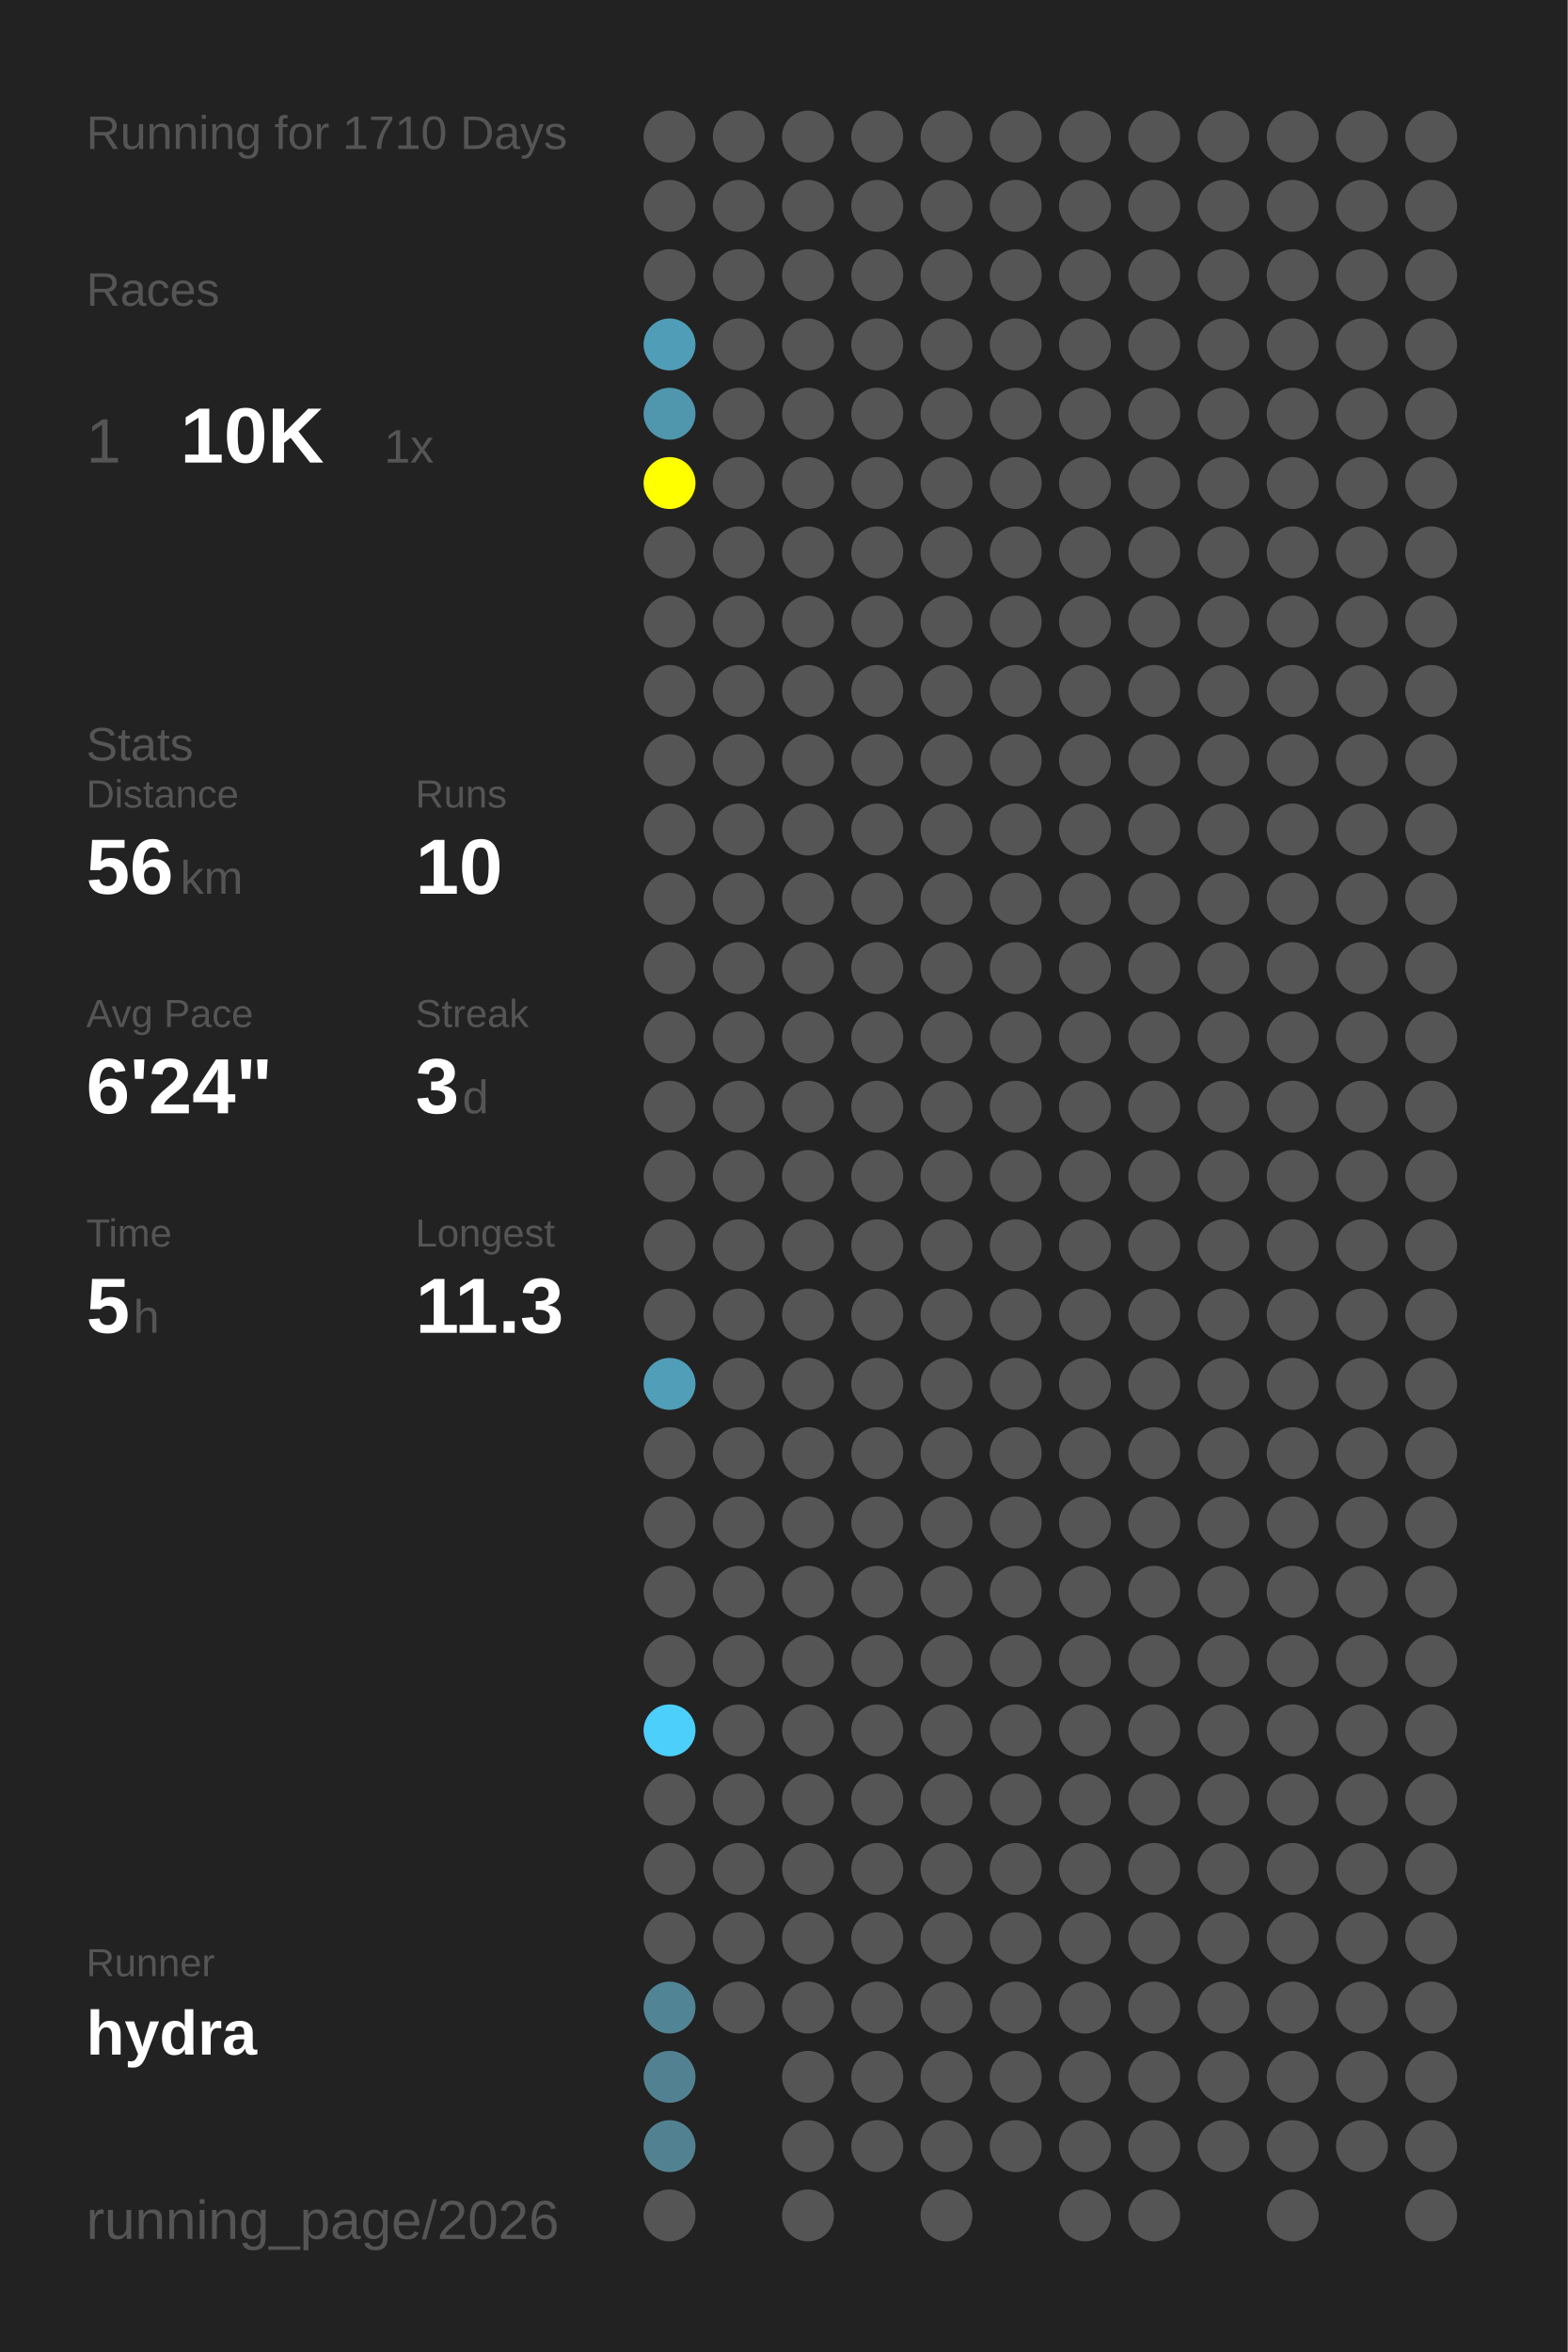
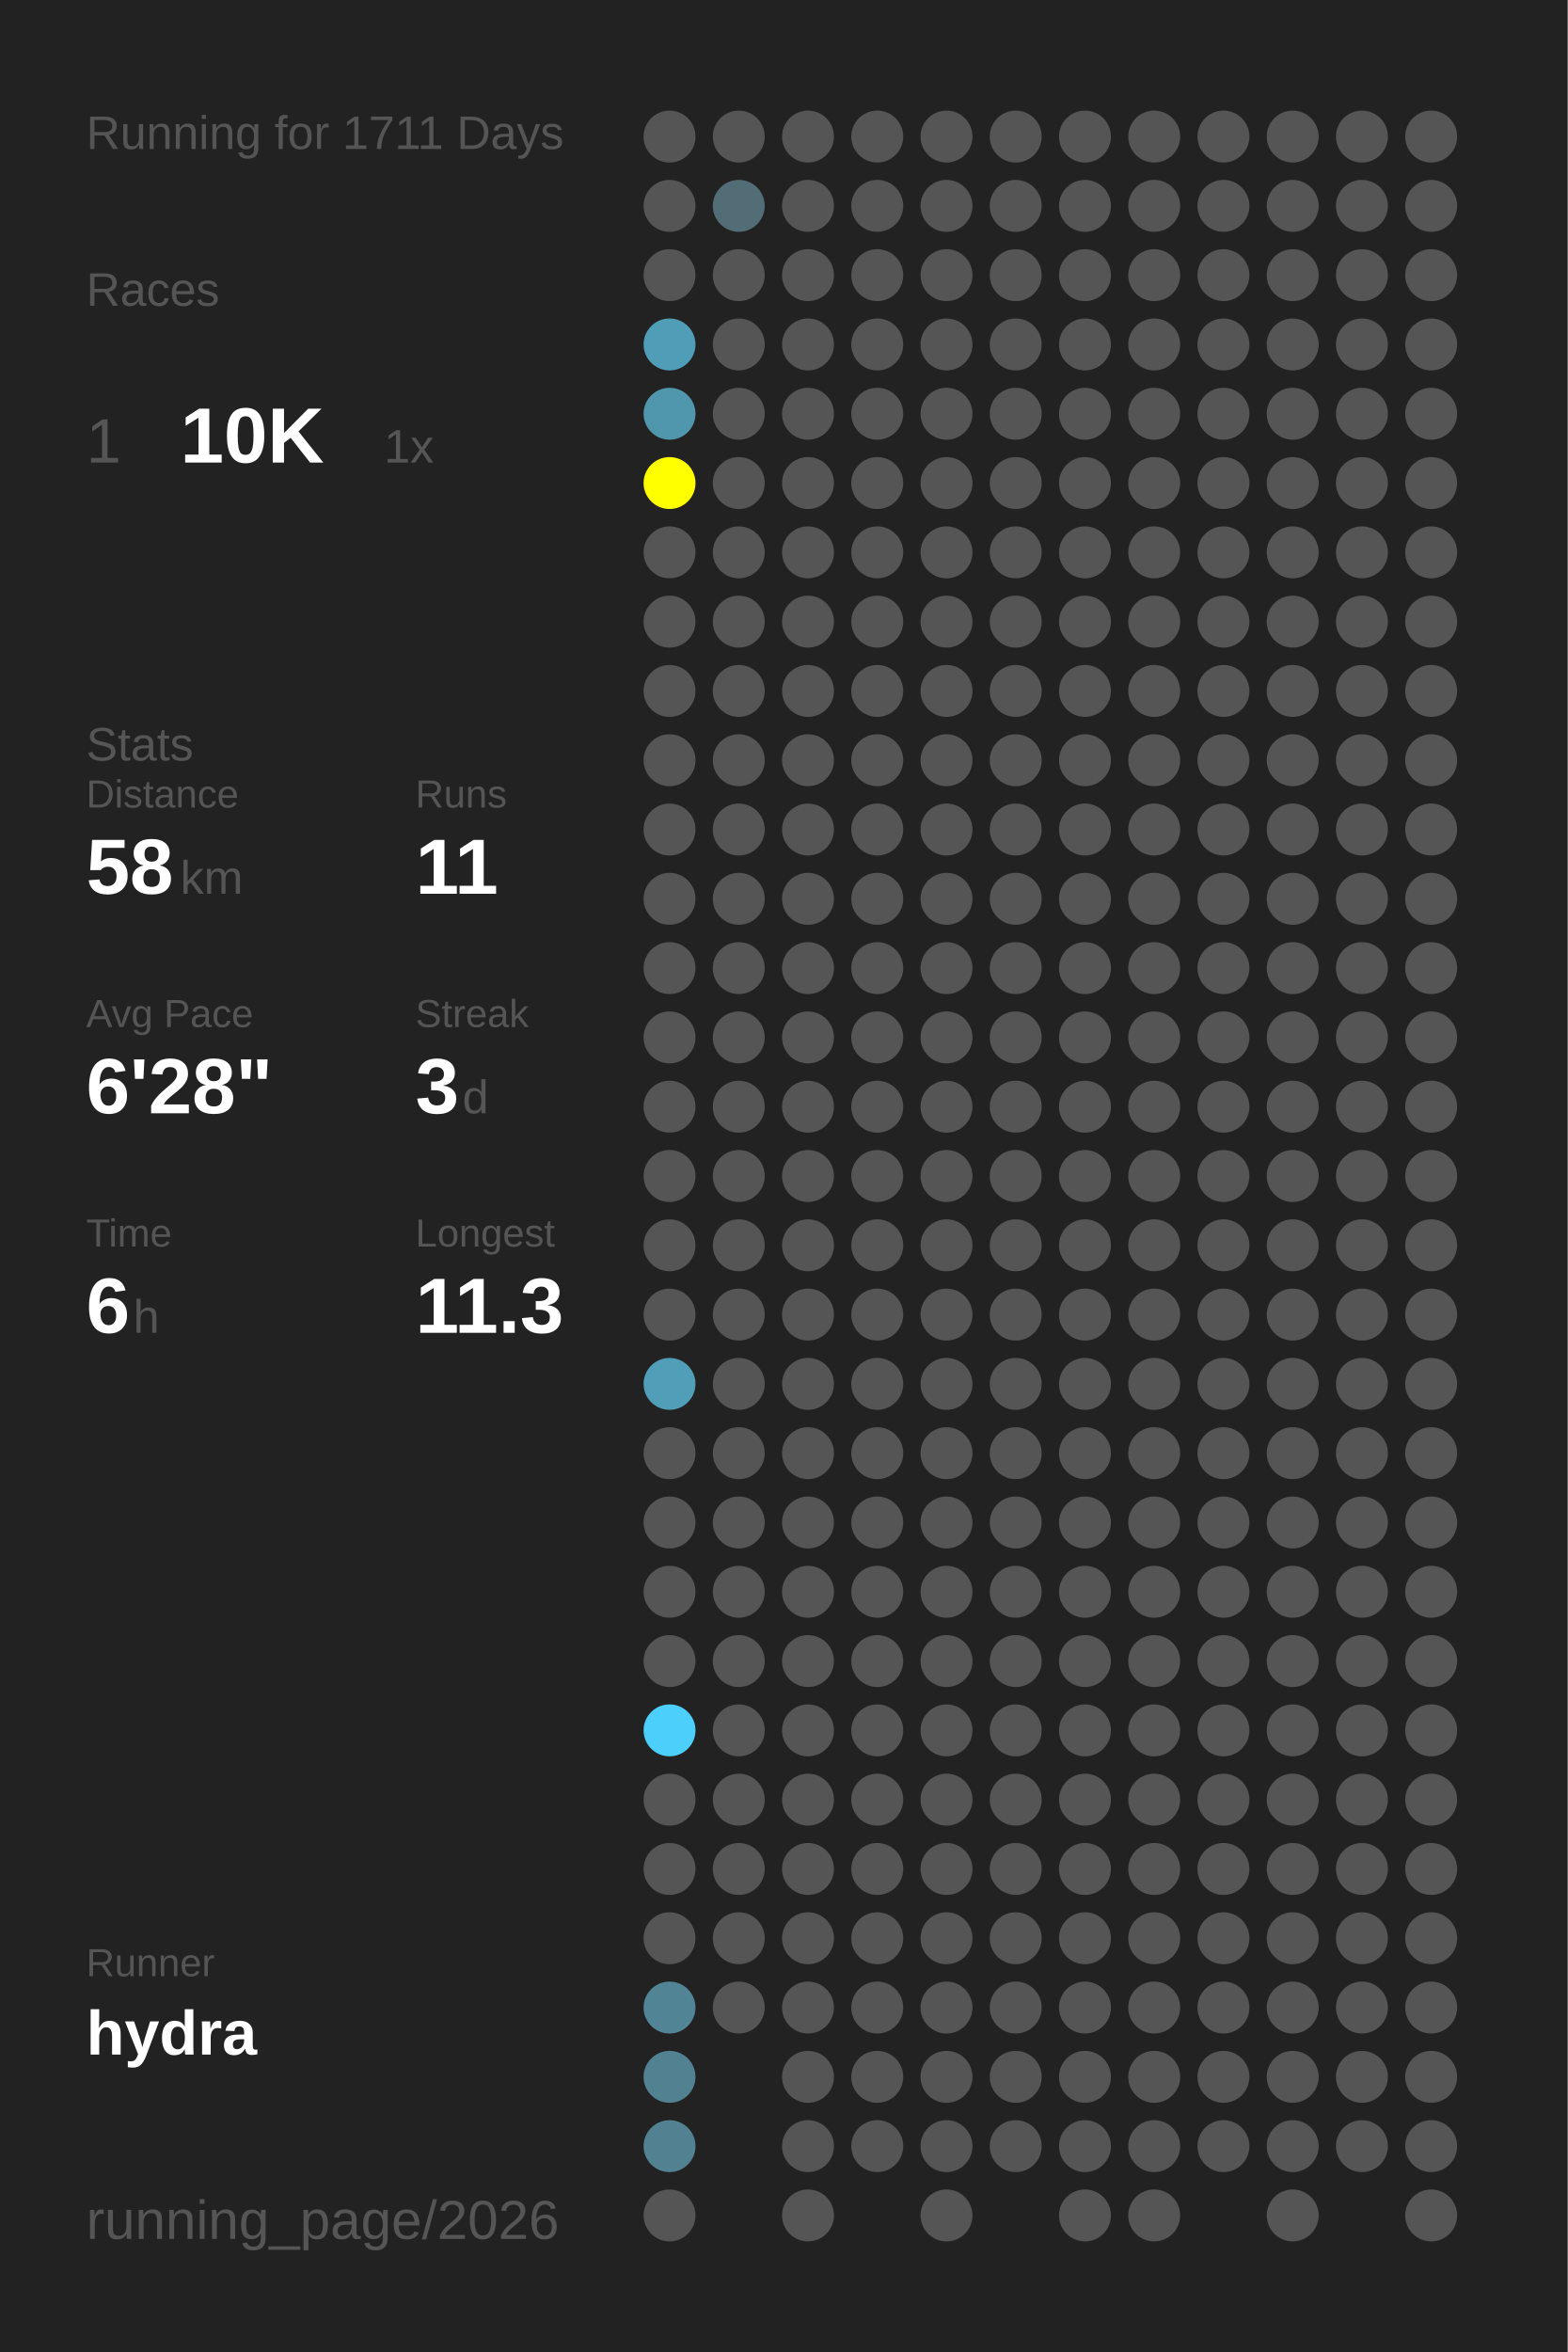
<svg xmlns="http://www.w3.org/2000/svg" baseProfile="full" height="300mm" version="1.1" viewBox="0,0,200,300" width="200mm">
  <defs />
  <rect fill="#222222" height="300" width="200" x="0" y="0" />
-   <text fill="#555555" style="font-size:6px; font-family:Arial;" x="11" y="19">Running for 1710 Days</text>
+   <text fill="#555555" style="font-size:6px; font-family:Arial;" x="11" y="19">Running for 1711 Days</text>
  <text fill="#555555" style="font-size:6px; font-family:Arial;" x="11" y="39">Races</text>
  <text fill="#555555" style="font-size:8px; font-family:Arial;" x="11" y="59">1</text>
  <text fill="#FFFFFF" style="font-size:10px; font-family:Arial; font-weight:bold;" x="23" y="59">10K</text>
  <text fill="#555555" style="font-size:6px; font-family:Arial;" x="49" y="59">1x</text>
  <text fill="#555555" style="font-size:6px; font-family:Arial;" x="11" y="97">Stats</text>
  <text fill="#555555" style="font-size:5px; font-family:Arial;" x="11" y="103">Distance</text>
-   <text fill="#FFFFFF" style="font-size:10px; font-family:Arial; font-weight:bold;" x="11" y="114">56</text>
+   <text fill="#FFFFFF" style="font-size:10px; font-family:Arial; font-weight:bold;" x="11" y="114">58</text>
  <text fill="#555555" style="font-size:6px; font-family:Arial;" x="23" y="114">km</text>
  <text fill="#555555" style="font-size:5px; font-family:Arial;" x="53" y="103">Runs</text>
-   <text fill="#FFFFFF" style="font-size:10px; font-family:Arial; font-weight:bold;" x="53" y="114">10</text>
+   <text fill="#FFFFFF" style="font-size:10px; font-family:Arial; font-weight:bold;" x="53" y="114">11</text>
  <text fill="#555555" style="font-size:5px; font-family:Arial;" x="11" y="131">Avg Pace</text>
-   <text fill="#FFFFFF" style="font-size:10px; font-family:Arial; font-weight:bold;" x="11" y="142">6'24"</text>
+   <text fill="#FFFFFF" style="font-size:10px; font-family:Arial; font-weight:bold;" x="11" y="142">6'28"</text>
  <text fill="#555555" style="font-size:5px; font-family:Arial;" x="53" y="131">Streak</text>
  <text fill="#FFFFFF" style="font-size:10px; font-family:Arial; font-weight:bold;" x="53" y="142">3</text>
  <text fill="#555555" style="font-size:6px; font-family:Arial;" x="59" y="142">d</text>
  <text fill="#555555" style="font-size:5px; font-family:Arial;" x="11" y="159">Time</text>
-   <text fill="#FFFFFF" style="font-size:10px; font-family:Arial; font-weight:bold;" x="11" y="170">5</text>
+   <text fill="#FFFFFF" style="font-size:10px; font-family:Arial; font-weight:bold;" x="11" y="170">6</text>
  <text fill="#555555" style="font-size:6px; font-family:Arial;" x="17" y="170">h</text>
  <text fill="#555555" style="font-size:5px; font-family:Arial;" x="53" y="159">Longest</text>
  <text fill="#FFFFFF" style="font-size:10px; font-family:Arial; font-weight:bold;" x="53" y="170">11.3</text>
  <text fill="#555555" style="font-size:5px; font-family:Arial;" x="11" y="252.065">Runner</text>
  <text fill="#FFFFFF" style="font-size:8px; font-family:Arial; font-weight:bold;" x="11" y="262.065">hydra</text>
  <text fill="#555555" style="font-size:7px; font-family:Arial;" x="11" y="285.581">running_page/2026</text>
  <circle cx="85.417" cy="17.419" fill="#555555" r="3.312" />
  <circle cx="85.417" cy="26.258" fill="#555555" r="3.312" />
  <circle cx="85.417" cy="35.097" fill="#555555" r="3.312" />
  <circle cx="85.417" cy="43.935" fill="#509db7" r="3.312" />
  <circle cx="85.417" cy="52.774" fill="#5096ad" r="3.312" />
  <circle cx="85.417" cy="61.613" fill="#FFFF00" r="3.312" />
  <circle cx="85.417" cy="70.452" fill="#555555" r="3.312" />
  <circle cx="85.417" cy="79.29" fill="#555555" r="3.312" />
  <circle cx="85.417" cy="88.129" fill="#555555" r="3.312" />
  <circle cx="85.417" cy="96.968" fill="#555555" r="3.312" />
  <circle cx="85.417" cy="105.806" fill="#555555" r="3.312" />
  <circle cx="85.417" cy="114.645" fill="#555555" r="3.312" />
  <circle cx="85.417" cy="123.484" fill="#555555" r="3.312" />
  <circle cx="85.417" cy="132.323" fill="#555555" r="3.312" />
  <circle cx="85.417" cy="141.161" fill="#555555" r="3.312" />
  <circle cx="85.417" cy="150" fill="#555555" r="3.312" />
  <circle cx="85.417" cy="158.839" fill="#555555" r="3.312" />
  <circle cx="85.417" cy="167.677" fill="#555555" r="3.312" />
  <circle cx="85.417" cy="176.516" fill="#509eb8" r="3.312" />
  <circle cx="85.417" cy="185.355" fill="#555555" r="3.312" />
  <circle cx="85.417" cy="194.194" fill="#555555" r="3.312" />
  <circle cx="85.417" cy="203.032" fill="#555555" r="3.312" />
  <circle cx="85.417" cy="211.871" fill="#555555" r="3.312" />
  <circle cx="85.417" cy="220.71" fill="#4dcffc" r="3.312" />
  <circle cx="85.417" cy="229.548" fill="#555555" r="3.312" />
  <circle cx="85.417" cy="238.387" fill="#555555" r="3.312" />
  <circle cx="85.417" cy="247.226" fill="#555555" r="3.312" />
  <circle cx="85.417" cy="256.065" fill="#518495" r="3.312" />
  <circle cx="85.417" cy="264.903" fill="#528292" r="3.312" />
  <circle cx="85.417" cy="273.742" fill="#528292" r="3.312" />
  <circle cx="85.417" cy="282.581" fill="#555555" r="3.312" />
  <circle cx="94.25" cy="17.419" fill="#555555" r="3.312" />
-   <circle cx="94.25" cy="26.258" fill="#555555" r="3.312" />
+   <circle cx="94.25" cy="26.258" fill="#536d76" r="3.312" />
  <circle cx="94.25" cy="35.097" fill="#555555" r="3.312" />
  <circle cx="94.25" cy="43.935" fill="#555555" r="3.312" />
  <circle cx="94.25" cy="52.774" fill="#555555" r="3.312" />
  <circle cx="94.25" cy="61.613" fill="#555555" r="3.312" />
  <circle cx="94.25" cy="70.452" fill="#555555" r="3.312" />
  <circle cx="94.25" cy="79.29" fill="#555555" r="3.312" />
  <circle cx="94.25" cy="88.129" fill="#555555" r="3.312" />
  <circle cx="94.25" cy="96.968" fill="#555555" r="3.312" />
  <circle cx="94.25" cy="105.806" fill="#555555" r="3.312" />
  <circle cx="94.25" cy="114.645" fill="#555555" r="3.312" />
  <circle cx="94.25" cy="123.484" fill="#555555" r="3.312" />
  <circle cx="94.25" cy="132.323" fill="#555555" r="3.312" />
  <circle cx="94.25" cy="141.161" fill="#555555" r="3.312" />
  <circle cx="94.25" cy="150" fill="#555555" r="3.312" />
  <circle cx="94.25" cy="158.839" fill="#555555" r="3.312" />
  <circle cx="94.25" cy="167.677" fill="#555555" r="3.312" />
  <circle cx="94.25" cy="176.516" fill="#555555" r="3.312" />
  <circle cx="94.25" cy="185.355" fill="#555555" r="3.312" />
  <circle cx="94.25" cy="194.194" fill="#555555" r="3.312" />
  <circle cx="94.25" cy="203.032" fill="#555555" r="3.312" />
  <circle cx="94.25" cy="211.871" fill="#555555" r="3.312" />
  <circle cx="94.25" cy="220.71" fill="#555555" r="3.312" />
  <circle cx="94.25" cy="229.548" fill="#555555" r="3.312" />
  <circle cx="94.25" cy="238.387" fill="#555555" r="3.312" />
  <circle cx="94.25" cy="247.226" fill="#555555" r="3.312" />
  <circle cx="94.25" cy="256.065" fill="#555555" r="3.312" />
  <circle cx="103.083" cy="17.419" fill="#555555" r="3.312" />
  <circle cx="103.083" cy="26.258" fill="#555555" r="3.312" />
  <circle cx="103.083" cy="35.097" fill="#555555" r="3.312" />
  <circle cx="103.083" cy="43.935" fill="#555555" r="3.312" />
  <circle cx="103.083" cy="52.774" fill="#555555" r="3.312" />
  <circle cx="103.083" cy="61.613" fill="#555555" r="3.312" />
  <circle cx="103.083" cy="70.452" fill="#555555" r="3.312" />
  <circle cx="103.083" cy="79.29" fill="#555555" r="3.312" />
  <circle cx="103.083" cy="88.129" fill="#555555" r="3.312" />
  <circle cx="103.083" cy="96.968" fill="#555555" r="3.312" />
  <circle cx="103.083" cy="105.806" fill="#555555" r="3.312" />
  <circle cx="103.083" cy="114.645" fill="#555555" r="3.312" />
  <circle cx="103.083" cy="123.484" fill="#555555" r="3.312" />
  <circle cx="103.083" cy="132.323" fill="#555555" r="3.312" />
  <circle cx="103.083" cy="141.161" fill="#555555" r="3.312" />
  <circle cx="103.083" cy="150" fill="#555555" r="3.312" />
  <circle cx="103.083" cy="158.839" fill="#555555" r="3.312" />
  <circle cx="103.083" cy="167.677" fill="#555555" r="3.312" />
  <circle cx="103.083" cy="176.516" fill="#555555" r="3.312" />
  <circle cx="103.083" cy="185.355" fill="#555555" r="3.312" />
  <circle cx="103.083" cy="194.194" fill="#555555" r="3.312" />
  <circle cx="103.083" cy="203.032" fill="#555555" r="3.312" />
  <circle cx="103.083" cy="211.871" fill="#555555" r="3.312" />
  <circle cx="103.083" cy="220.71" fill="#555555" r="3.312" />
  <circle cx="103.083" cy="229.548" fill="#555555" r="3.312" />
  <circle cx="103.083" cy="238.387" fill="#555555" r="3.312" />
  <circle cx="103.083" cy="247.226" fill="#555555" r="3.312" />
  <circle cx="103.083" cy="256.065" fill="#555555" r="3.312" />
  <circle cx="103.083" cy="264.903" fill="#555555" r="3.312" />
  <circle cx="103.083" cy="273.742" fill="#555555" r="3.312" />
  <circle cx="103.083" cy="282.581" fill="#555555" r="3.312" />
  <circle cx="111.917" cy="17.419" fill="#555555" r="3.312" />
  <circle cx="111.917" cy="26.258" fill="#555555" r="3.312" />
  <circle cx="111.917" cy="35.097" fill="#555555" r="3.312" />
  <circle cx="111.917" cy="43.935" fill="#555555" r="3.312" />
  <circle cx="111.917" cy="52.774" fill="#555555" r="3.312" />
  <circle cx="111.917" cy="61.613" fill="#555555" r="3.312" />
  <circle cx="111.917" cy="70.452" fill="#555555" r="3.312" />
  <circle cx="111.917" cy="79.29" fill="#555555" r="3.312" />
  <circle cx="111.917" cy="88.129" fill="#555555" r="3.312" />
  <circle cx="111.917" cy="96.968" fill="#555555" r="3.312" />
  <circle cx="111.917" cy="105.806" fill="#555555" r="3.312" />
  <circle cx="111.917" cy="114.645" fill="#555555" r="3.312" />
  <circle cx="111.917" cy="123.484" fill="#555555" r="3.312" />
  <circle cx="111.917" cy="132.323" fill="#555555" r="3.312" />
  <circle cx="111.917" cy="141.161" fill="#555555" r="3.312" />
  <circle cx="111.917" cy="150" fill="#555555" r="3.312" />
  <circle cx="111.917" cy="158.839" fill="#555555" r="3.312" />
  <circle cx="111.917" cy="167.677" fill="#555555" r="3.312" />
  <circle cx="111.917" cy="176.516" fill="#555555" r="3.312" />
  <circle cx="111.917" cy="185.355" fill="#555555" r="3.312" />
  <circle cx="111.917" cy="194.194" fill="#555555" r="3.312" />
  <circle cx="111.917" cy="203.032" fill="#555555" r="3.312" />
  <circle cx="111.917" cy="211.871" fill="#555555" r="3.312" />
  <circle cx="111.917" cy="220.71" fill="#555555" r="3.312" />
  <circle cx="111.917" cy="229.548" fill="#555555" r="3.312" />
  <circle cx="111.917" cy="238.387" fill="#555555" r="3.312" />
  <circle cx="111.917" cy="247.226" fill="#555555" r="3.312" />
  <circle cx="111.917" cy="256.065" fill="#555555" r="3.312" />
  <circle cx="111.917" cy="264.903" fill="#555555" r="3.312" />
  <circle cx="111.917" cy="273.742" fill="#555555" r="3.312" />
  <circle cx="120.75" cy="17.419" fill="#555555" r="3.312" />
  <circle cx="120.75" cy="26.258" fill="#555555" r="3.312" />
  <circle cx="120.75" cy="35.097" fill="#555555" r="3.312" />
  <circle cx="120.75" cy="43.935" fill="#555555" r="3.312" />
  <circle cx="120.75" cy="52.774" fill="#555555" r="3.312" />
  <circle cx="120.75" cy="61.613" fill="#555555" r="3.312" />
  <circle cx="120.75" cy="70.452" fill="#555555" r="3.312" />
  <circle cx="120.75" cy="79.29" fill="#555555" r="3.312" />
  <circle cx="120.75" cy="88.129" fill="#555555" r="3.312" />
  <circle cx="120.75" cy="96.968" fill="#555555" r="3.312" />
  <circle cx="120.75" cy="105.806" fill="#555555" r="3.312" />
  <circle cx="120.75" cy="114.645" fill="#555555" r="3.312" />
  <circle cx="120.75" cy="123.484" fill="#555555" r="3.312" />
  <circle cx="120.75" cy="132.323" fill="#555555" r="3.312" />
  <circle cx="120.75" cy="141.161" fill="#555555" r="3.312" />
  <circle cx="120.75" cy="150" fill="#555555" r="3.312" />
  <circle cx="120.75" cy="158.839" fill="#555555" r="3.312" />
  <circle cx="120.75" cy="167.677" fill="#555555" r="3.312" />
  <circle cx="120.75" cy="176.516" fill="#555555" r="3.312" />
  <circle cx="120.75" cy="185.355" fill="#555555" r="3.312" />
  <circle cx="120.75" cy="194.194" fill="#555555" r="3.312" />
  <circle cx="120.75" cy="203.032" fill="#555555" r="3.312" />
  <circle cx="120.75" cy="211.871" fill="#555555" r="3.312" />
  <circle cx="120.75" cy="220.71" fill="#555555" r="3.312" />
  <circle cx="120.75" cy="229.548" fill="#555555" r="3.312" />
  <circle cx="120.75" cy="238.387" fill="#555555" r="3.312" />
  <circle cx="120.75" cy="247.226" fill="#555555" r="3.312" />
  <circle cx="120.75" cy="256.065" fill="#555555" r="3.312" />
  <circle cx="120.75" cy="264.903" fill="#555555" r="3.312" />
  <circle cx="120.75" cy="273.742" fill="#555555" r="3.312" />
  <circle cx="120.75" cy="282.581" fill="#555555" r="3.312" />
  <circle cx="129.583" cy="17.419" fill="#555555" r="3.312" />
  <circle cx="129.583" cy="26.258" fill="#555555" r="3.312" />
  <circle cx="129.583" cy="35.097" fill="#555555" r="3.312" />
  <circle cx="129.583" cy="43.935" fill="#555555" r="3.312" />
  <circle cx="129.583" cy="52.774" fill="#555555" r="3.312" />
  <circle cx="129.583" cy="61.613" fill="#555555" r="3.312" />
  <circle cx="129.583" cy="70.452" fill="#555555" r="3.312" />
  <circle cx="129.583" cy="79.29" fill="#555555" r="3.312" />
  <circle cx="129.583" cy="88.129" fill="#555555" r="3.312" />
  <circle cx="129.583" cy="96.968" fill="#555555" r="3.312" />
  <circle cx="129.583" cy="105.806" fill="#555555" r="3.312" />
  <circle cx="129.583" cy="114.645" fill="#555555" r="3.312" />
  <circle cx="129.583" cy="123.484" fill="#555555" r="3.312" />
  <circle cx="129.583" cy="132.323" fill="#555555" r="3.312" />
  <circle cx="129.583" cy="141.161" fill="#555555" r="3.312" />
  <circle cx="129.583" cy="150" fill="#555555" r="3.312" />
  <circle cx="129.583" cy="158.839" fill="#555555" r="3.312" />
  <circle cx="129.583" cy="167.677" fill="#555555" r="3.312" />
  <circle cx="129.583" cy="176.516" fill="#555555" r="3.312" />
  <circle cx="129.583" cy="185.355" fill="#555555" r="3.312" />
  <circle cx="129.583" cy="194.194" fill="#555555" r="3.312" />
  <circle cx="129.583" cy="203.032" fill="#555555" r="3.312" />
  <circle cx="129.583" cy="211.871" fill="#555555" r="3.312" />
  <circle cx="129.583" cy="220.71" fill="#555555" r="3.312" />
  <circle cx="129.583" cy="229.548" fill="#555555" r="3.312" />
  <circle cx="129.583" cy="238.387" fill="#555555" r="3.312" />
  <circle cx="129.583" cy="247.226" fill="#555555" r="3.312" />
  <circle cx="129.583" cy="256.065" fill="#555555" r="3.312" />
  <circle cx="129.583" cy="264.903" fill="#555555" r="3.312" />
  <circle cx="129.583" cy="273.742" fill="#555555" r="3.312" />
  <circle cx="138.417" cy="17.419" fill="#555555" r="3.312" />
  <circle cx="138.417" cy="26.258" fill="#555555" r="3.312" />
  <circle cx="138.417" cy="35.097" fill="#555555" r="3.312" />
  <circle cx="138.417" cy="43.935" fill="#555555" r="3.312" />
  <circle cx="138.417" cy="52.774" fill="#555555" r="3.312" />
  <circle cx="138.417" cy="61.613" fill="#555555" r="3.312" />
  <circle cx="138.417" cy="70.452" fill="#555555" r="3.312" />
  <circle cx="138.417" cy="79.29" fill="#555555" r="3.312" />
  <circle cx="138.417" cy="88.129" fill="#555555" r="3.312" />
  <circle cx="138.417" cy="96.968" fill="#555555" r="3.312" />
  <circle cx="138.417" cy="105.806" fill="#555555" r="3.312" />
  <circle cx="138.417" cy="114.645" fill="#555555" r="3.312" />
  <circle cx="138.417" cy="123.484" fill="#555555" r="3.312" />
  <circle cx="138.417" cy="132.323" fill="#555555" r="3.312" />
  <circle cx="138.417" cy="141.161" fill="#555555" r="3.312" />
  <circle cx="138.417" cy="150" fill="#555555" r="3.312" />
  <circle cx="138.417" cy="158.839" fill="#555555" r="3.312" />
  <circle cx="138.417" cy="167.677" fill="#555555" r="3.312" />
  <circle cx="138.417" cy="176.516" fill="#555555" r="3.312" />
  <circle cx="138.417" cy="185.355" fill="#555555" r="3.312" />
  <circle cx="138.417" cy="194.194" fill="#555555" r="3.312" />
  <circle cx="138.417" cy="203.032" fill="#555555" r="3.312" />
  <circle cx="138.417" cy="211.871" fill="#555555" r="3.312" />
  <circle cx="138.417" cy="220.71" fill="#555555" r="3.312" />
  <circle cx="138.417" cy="229.548" fill="#555555" r="3.312" />
  <circle cx="138.417" cy="238.387" fill="#555555" r="3.312" />
  <circle cx="138.417" cy="247.226" fill="#555555" r="3.312" />
  <circle cx="138.417" cy="256.065" fill="#555555" r="3.312" />
  <circle cx="138.417" cy="264.903" fill="#555555" r="3.312" />
  <circle cx="138.417" cy="273.742" fill="#555555" r="3.312" />
  <circle cx="138.417" cy="282.581" fill="#555555" r="3.312" />
  <circle cx="147.25" cy="17.419" fill="#555555" r="3.312" />
  <circle cx="147.25" cy="26.258" fill="#555555" r="3.312" />
  <circle cx="147.25" cy="35.097" fill="#555555" r="3.312" />
  <circle cx="147.25" cy="43.935" fill="#555555" r="3.312" />
  <circle cx="147.25" cy="52.774" fill="#555555" r="3.312" />
  <circle cx="147.25" cy="61.613" fill="#555555" r="3.312" />
  <circle cx="147.25" cy="70.452" fill="#555555" r="3.312" />
  <circle cx="147.25" cy="79.29" fill="#555555" r="3.312" />
  <circle cx="147.25" cy="88.129" fill="#555555" r="3.312" />
  <circle cx="147.25" cy="96.968" fill="#555555" r="3.312" />
  <circle cx="147.25" cy="105.806" fill="#555555" r="3.312" />
  <circle cx="147.25" cy="114.645" fill="#555555" r="3.312" />
  <circle cx="147.25" cy="123.484" fill="#555555" r="3.312" />
  <circle cx="147.25" cy="132.323" fill="#555555" r="3.312" />
  <circle cx="147.25" cy="141.161" fill="#555555" r="3.312" />
  <circle cx="147.25" cy="150" fill="#555555" r="3.312" />
  <circle cx="147.25" cy="158.839" fill="#555555" r="3.312" />
  <circle cx="147.25" cy="167.677" fill="#555555" r="3.312" />
  <circle cx="147.25" cy="176.516" fill="#555555" r="3.312" />
  <circle cx="147.25" cy="185.355" fill="#555555" r="3.312" />
  <circle cx="147.25" cy="194.194" fill="#555555" r="3.312" />
  <circle cx="147.25" cy="203.032" fill="#555555" r="3.312" />
  <circle cx="147.25" cy="211.871" fill="#555555" r="3.312" />
  <circle cx="147.25" cy="220.71" fill="#555555" r="3.312" />
  <circle cx="147.25" cy="229.548" fill="#555555" r="3.312" />
  <circle cx="147.25" cy="238.387" fill="#555555" r="3.312" />
  <circle cx="147.25" cy="247.226" fill="#555555" r="3.312" />
  <circle cx="147.25" cy="256.065" fill="#555555" r="3.312" />
  <circle cx="147.25" cy="264.903" fill="#555555" r="3.312" />
  <circle cx="147.25" cy="273.742" fill="#555555" r="3.312" />
  <circle cx="147.25" cy="282.581" fill="#555555" r="3.312" />
  <circle cx="156.083" cy="17.419" fill="#555555" r="3.312" />
  <circle cx="156.083" cy="26.258" fill="#555555" r="3.312" />
  <circle cx="156.083" cy="35.097" fill="#555555" r="3.312" />
  <circle cx="156.083" cy="43.935" fill="#555555" r="3.312" />
  <circle cx="156.083" cy="52.774" fill="#555555" r="3.312" />
  <circle cx="156.083" cy="61.613" fill="#555555" r="3.312" />
  <circle cx="156.083" cy="70.452" fill="#555555" r="3.312" />
  <circle cx="156.083" cy="79.29" fill="#555555" r="3.312" />
  <circle cx="156.083" cy="88.129" fill="#555555" r="3.312" />
  <circle cx="156.083" cy="96.968" fill="#555555" r="3.312" />
  <circle cx="156.083" cy="105.806" fill="#555555" r="3.312" />
  <circle cx="156.083" cy="114.645" fill="#555555" r="3.312" />
  <circle cx="156.083" cy="123.484" fill="#555555" r="3.312" />
  <circle cx="156.083" cy="132.323" fill="#555555" r="3.312" />
  <circle cx="156.083" cy="141.161" fill="#555555" r="3.312" />
  <circle cx="156.083" cy="150" fill="#555555" r="3.312" />
  <circle cx="156.083" cy="158.839" fill="#555555" r="3.312" />
  <circle cx="156.083" cy="167.677" fill="#555555" r="3.312" />
  <circle cx="156.083" cy="176.516" fill="#555555" r="3.312" />
  <circle cx="156.083" cy="185.355" fill="#555555" r="3.312" />
  <circle cx="156.083" cy="194.194" fill="#555555" r="3.312" />
  <circle cx="156.083" cy="203.032" fill="#555555" r="3.312" />
  <circle cx="156.083" cy="211.871" fill="#555555" r="3.312" />
  <circle cx="156.083" cy="220.71" fill="#555555" r="3.312" />
  <circle cx="156.083" cy="229.548" fill="#555555" r="3.312" />
  <circle cx="156.083" cy="238.387" fill="#555555" r="3.312" />
  <circle cx="156.083" cy="247.226" fill="#555555" r="3.312" />
  <circle cx="156.083" cy="256.065" fill="#555555" r="3.312" />
  <circle cx="156.083" cy="264.903" fill="#555555" r="3.312" />
  <circle cx="156.083" cy="273.742" fill="#555555" r="3.312" />
  <circle cx="164.917" cy="17.419" fill="#555555" r="3.312" />
  <circle cx="164.917" cy="26.258" fill="#555555" r="3.312" />
  <circle cx="164.917" cy="35.097" fill="#555555" r="3.312" />
  <circle cx="164.917" cy="43.935" fill="#555555" r="3.312" />
  <circle cx="164.917" cy="52.774" fill="#555555" r="3.312" />
  <circle cx="164.917" cy="61.613" fill="#555555" r="3.312" />
  <circle cx="164.917" cy="70.452" fill="#555555" r="3.312" />
  <circle cx="164.917" cy="79.29" fill="#555555" r="3.312" />
  <circle cx="164.917" cy="88.129" fill="#555555" r="3.312" />
  <circle cx="164.917" cy="96.968" fill="#555555" r="3.312" />
  <circle cx="164.917" cy="105.806" fill="#555555" r="3.312" />
  <circle cx="164.917" cy="114.645" fill="#555555" r="3.312" />
  <circle cx="164.917" cy="123.484" fill="#555555" r="3.312" />
  <circle cx="164.917" cy="132.323" fill="#555555" r="3.312" />
  <circle cx="164.917" cy="141.161" fill="#555555" r="3.312" />
  <circle cx="164.917" cy="150" fill="#555555" r="3.312" />
  <circle cx="164.917" cy="158.839" fill="#555555" r="3.312" />
  <circle cx="164.917" cy="167.677" fill="#555555" r="3.312" />
  <circle cx="164.917" cy="176.516" fill="#555555" r="3.312" />
  <circle cx="164.917" cy="185.355" fill="#555555" r="3.312" />
  <circle cx="164.917" cy="194.194" fill="#555555" r="3.312" />
  <circle cx="164.917" cy="203.032" fill="#555555" r="3.312" />
  <circle cx="164.917" cy="211.871" fill="#555555" r="3.312" />
  <circle cx="164.917" cy="220.71" fill="#555555" r="3.312" />
  <circle cx="164.917" cy="229.548" fill="#555555" r="3.312" />
  <circle cx="164.917" cy="238.387" fill="#555555" r="3.312" />
  <circle cx="164.917" cy="247.226" fill="#555555" r="3.312" />
  <circle cx="164.917" cy="256.065" fill="#555555" r="3.312" />
  <circle cx="164.917" cy="264.903" fill="#555555" r="3.312" />
  <circle cx="164.917" cy="273.742" fill="#555555" r="3.312" />
  <circle cx="164.917" cy="282.581" fill="#555555" r="3.312" />
  <circle cx="173.75" cy="17.419" fill="#555555" r="3.312" />
  <circle cx="173.75" cy="26.258" fill="#555555" r="3.312" />
  <circle cx="173.75" cy="35.097" fill="#555555" r="3.312" />
  <circle cx="173.75" cy="43.935" fill="#555555" r="3.312" />
  <circle cx="173.75" cy="52.774" fill="#555555" r="3.312" />
  <circle cx="173.75" cy="61.613" fill="#555555" r="3.312" />
  <circle cx="173.75" cy="70.452" fill="#555555" r="3.312" />
  <circle cx="173.75" cy="79.29" fill="#555555" r="3.312" />
  <circle cx="173.75" cy="88.129" fill="#555555" r="3.312" />
  <circle cx="173.75" cy="96.968" fill="#555555" r="3.312" />
  <circle cx="173.75" cy="105.806" fill="#555555" r="3.312" />
  <circle cx="173.75" cy="114.645" fill="#555555" r="3.312" />
  <circle cx="173.75" cy="123.484" fill="#555555" r="3.312" />
  <circle cx="173.75" cy="132.323" fill="#555555" r="3.312" />
  <circle cx="173.75" cy="141.161" fill="#555555" r="3.312" />
  <circle cx="173.75" cy="150" fill="#555555" r="3.312" />
  <circle cx="173.75" cy="158.839" fill="#555555" r="3.312" />
  <circle cx="173.75" cy="167.677" fill="#555555" r="3.312" />
  <circle cx="173.75" cy="176.516" fill="#555555" r="3.312" />
  <circle cx="173.75" cy="185.355" fill="#555555" r="3.312" />
  <circle cx="173.75" cy="194.194" fill="#555555" r="3.312" />
  <circle cx="173.75" cy="203.032" fill="#555555" r="3.312" />
  <circle cx="173.75" cy="211.871" fill="#555555" r="3.312" />
  <circle cx="173.75" cy="220.71" fill="#555555" r="3.312" />
  <circle cx="173.75" cy="229.548" fill="#555555" r="3.312" />
  <circle cx="173.75" cy="238.387" fill="#555555" r="3.312" />
  <circle cx="173.75" cy="247.226" fill="#555555" r="3.312" />
  <circle cx="173.75" cy="256.065" fill="#555555" r="3.312" />
  <circle cx="173.75" cy="264.903" fill="#555555" r="3.312" />
  <circle cx="173.75" cy="273.742" fill="#555555" r="3.312" />
  <circle cx="182.583" cy="17.419" fill="#555555" r="3.312" />
  <circle cx="182.583" cy="26.258" fill="#555555" r="3.312" />
  <circle cx="182.583" cy="35.097" fill="#555555" r="3.312" />
  <circle cx="182.583" cy="43.935" fill="#555555" r="3.312" />
  <circle cx="182.583" cy="52.774" fill="#555555" r="3.312" />
  <circle cx="182.583" cy="61.613" fill="#555555" r="3.312" />
  <circle cx="182.583" cy="70.452" fill="#555555" r="3.312" />
  <circle cx="182.583" cy="79.29" fill="#555555" r="3.312" />
  <circle cx="182.583" cy="88.129" fill="#555555" r="3.312" />
  <circle cx="182.583" cy="96.968" fill="#555555" r="3.312" />
  <circle cx="182.583" cy="105.806" fill="#555555" r="3.312" />
  <circle cx="182.583" cy="114.645" fill="#555555" r="3.312" />
  <circle cx="182.583" cy="123.484" fill="#555555" r="3.312" />
  <circle cx="182.583" cy="132.323" fill="#555555" r="3.312" />
  <circle cx="182.583" cy="141.161" fill="#555555" r="3.312" />
  <circle cx="182.583" cy="150" fill="#555555" r="3.312" />
  <circle cx="182.583" cy="158.839" fill="#555555" r="3.312" />
  <circle cx="182.583" cy="167.677" fill="#555555" r="3.312" />
  <circle cx="182.583" cy="176.516" fill="#555555" r="3.312" />
  <circle cx="182.583" cy="185.355" fill="#555555" r="3.312" />
  <circle cx="182.583" cy="194.194" fill="#555555" r="3.312" />
  <circle cx="182.583" cy="203.032" fill="#555555" r="3.312" />
  <circle cx="182.583" cy="211.871" fill="#555555" r="3.312" />
  <circle cx="182.583" cy="220.71" fill="#555555" r="3.312" />
  <circle cx="182.583" cy="229.548" fill="#555555" r="3.312" />
  <circle cx="182.583" cy="238.387" fill="#555555" r="3.312" />
  <circle cx="182.583" cy="247.226" fill="#555555" r="3.312" />
  <circle cx="182.583" cy="256.065" fill="#555555" r="3.312" />
  <circle cx="182.583" cy="264.903" fill="#555555" r="3.312" />
  <circle cx="182.583" cy="273.742" fill="#555555" r="3.312" />
  <circle cx="182.583" cy="282.581" fill="#555555" r="3.312" />
</svg>
